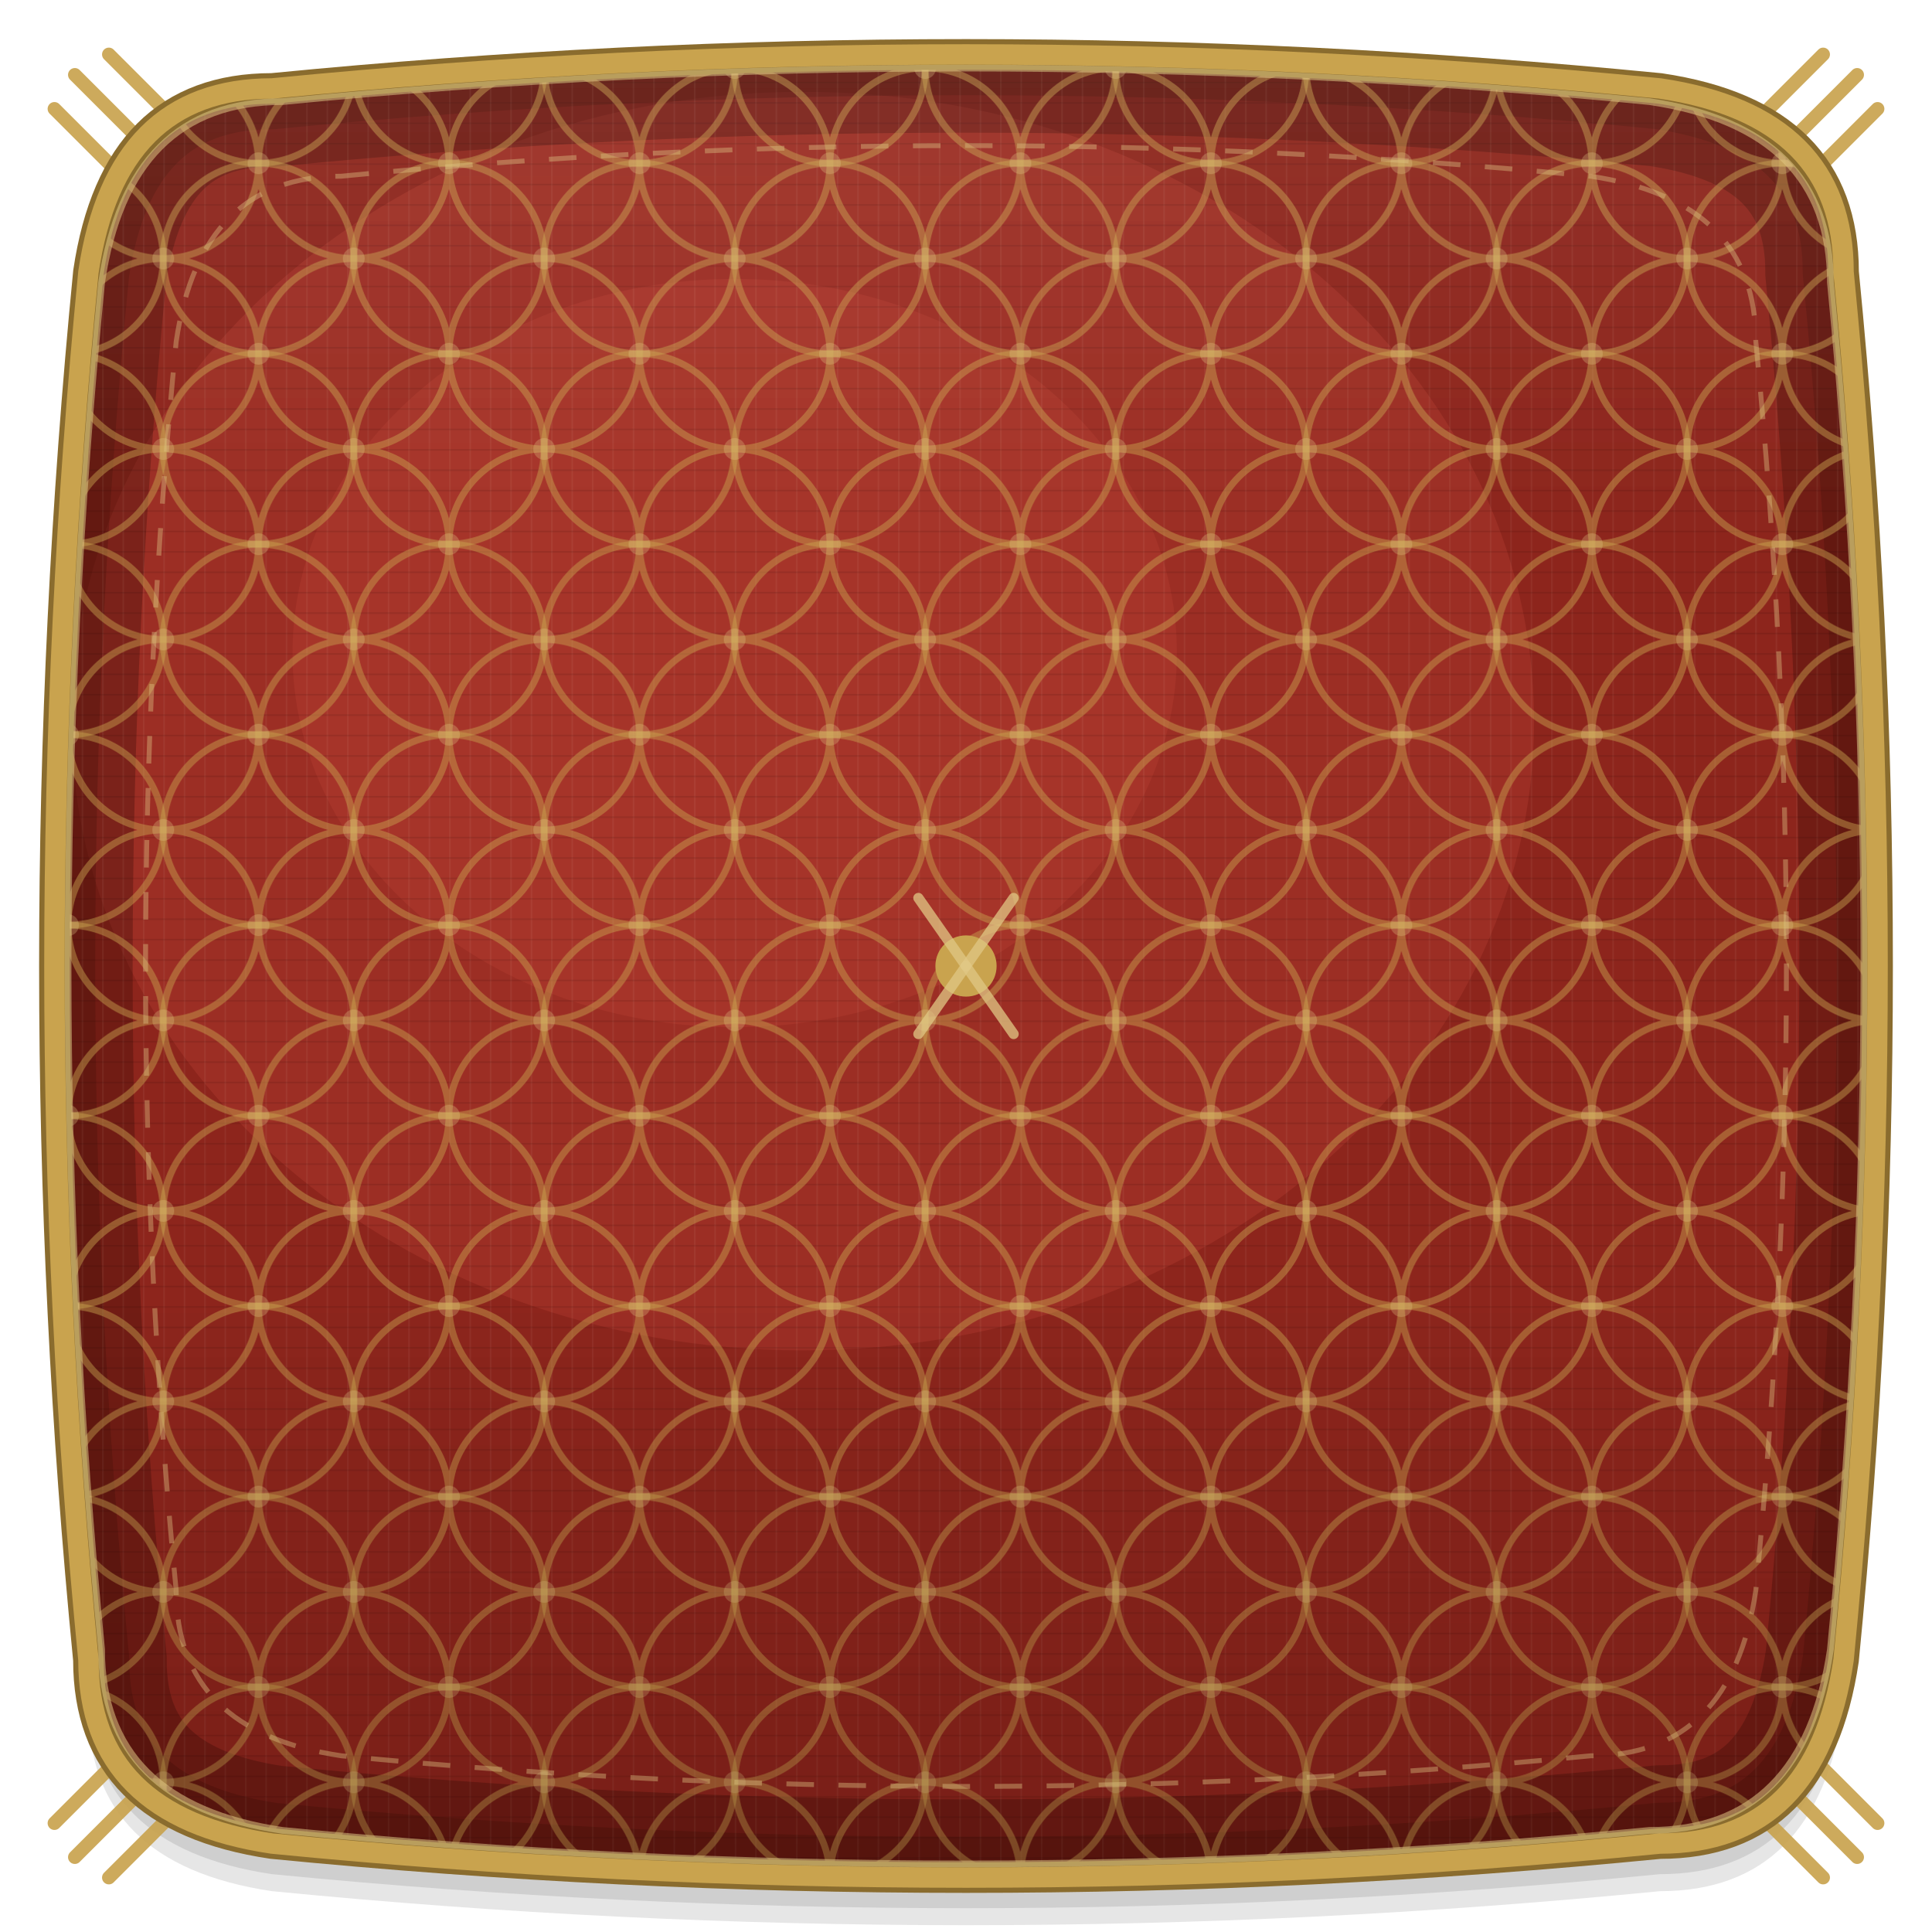
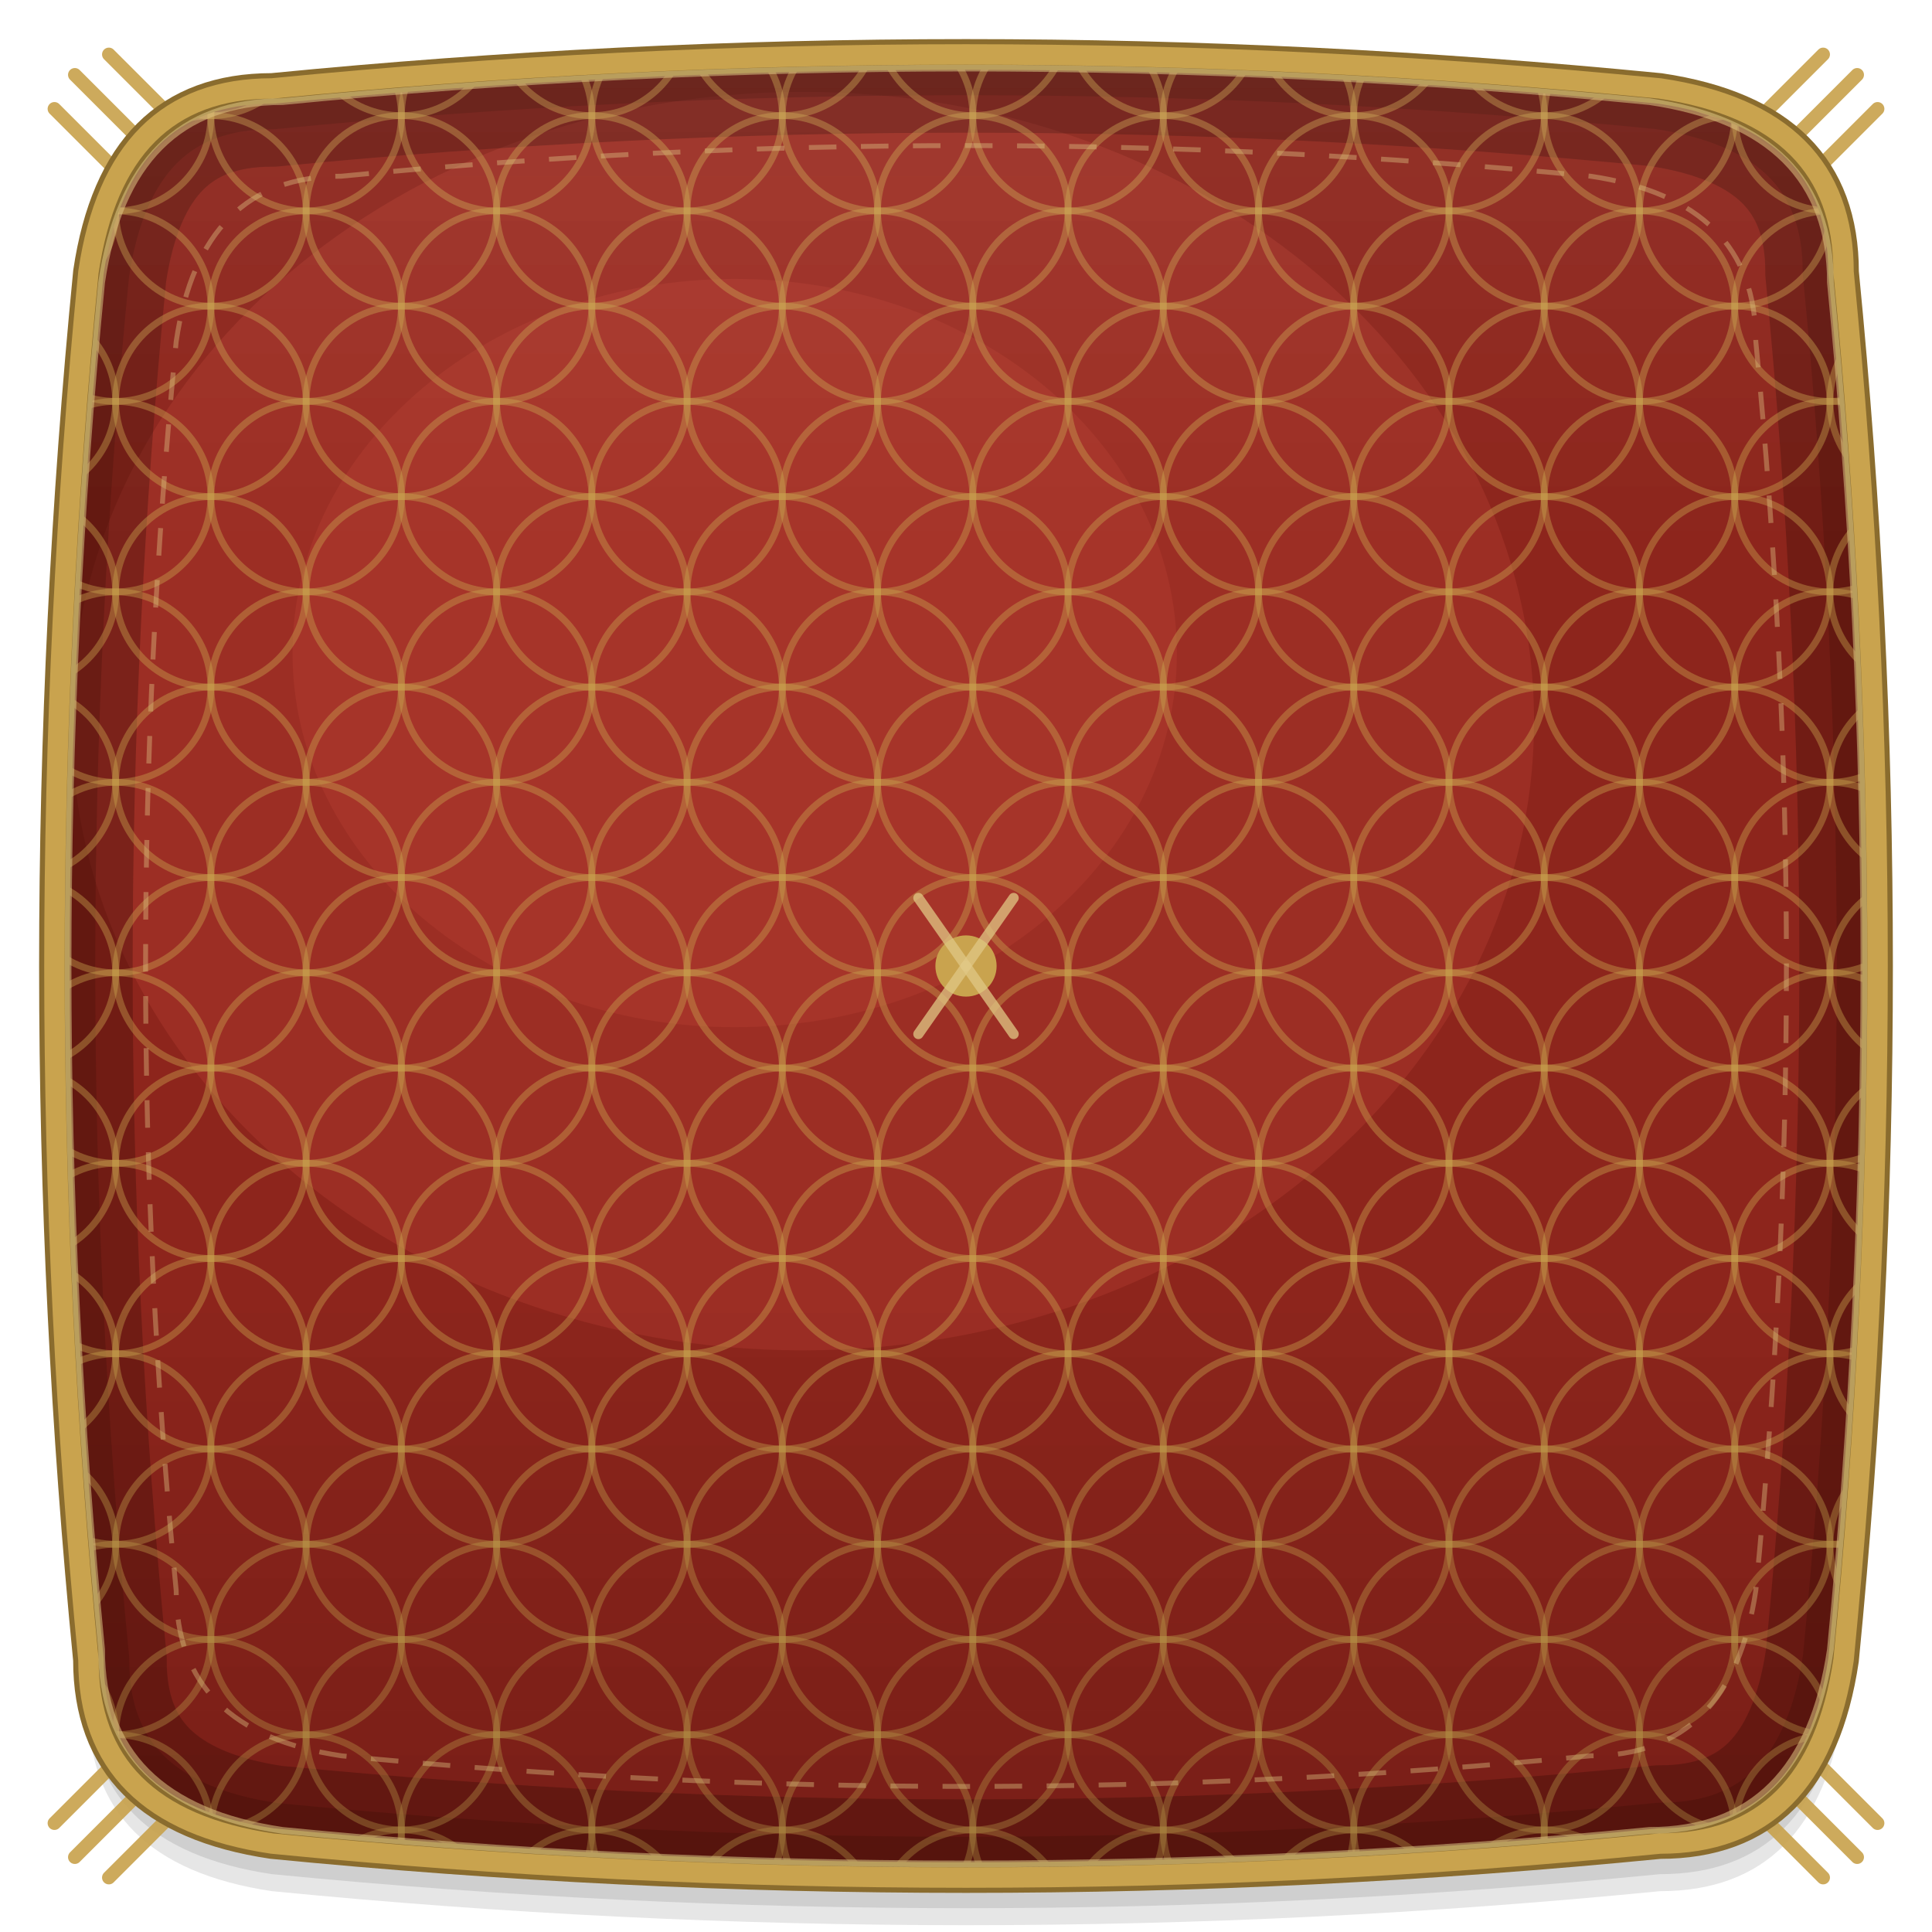
<svg xmlns="http://www.w3.org/2000/svg" viewBox="36 36 568 568" width="568" height="568" role="presentation">
  <defs>
-     <pattern id="zabutonWeave" width="6" height="6" patternUnits="userSpaceOnUse">
-       <path d="M0 0 V6" stroke="#f4f0e3" stroke-opacity="0.05" stroke-width="1" />
-       <path d="M0 0 H6" stroke="#200604" stroke-opacity="0.09" stroke-width="1" />
-     </pattern>
-     <pattern id="zabutonShippo" width="56" height="56" patternUnits="userSpaceOnUse">
-       <g fill="none" stroke="#c9a34e" stroke-opacity="0.46" stroke-width="2">
-         <circle cx="0" cy="0" r="28" />
-         <circle cx="56" cy="0" r="28" />
-         <circle cx="0" cy="56" r="28" />
-         <circle cx="56" cy="56" r="28" />
-         <circle cx="28" cy="28" r="28" />
-       </g>
-       <g fill="#e0c784" fill-opacity="0.3">
-         <circle cx="28" cy="0" r="3.2" />
-         <circle cx="0" cy="28" r="3.2" />
-         <circle cx="56" cy="28" r="3.2" />
-         <circle cx="28" cy="56" r="3.2" />
-       </g>
-     </pattern>
    <clipPath id="zabutonClip">
      <path d="M 116,62 Q 320,42 524,62 Q 578,70 578,116 Q 598,320 578,524 Q 570,578 524,578 Q 320,598 116,578 Q 62,570 62,524 Q 42,320 62,116 Q 70,62 116,62 Z" />
    </clipPath>
  </defs>
  <g fill="#000000">
    <path d="M 116,62 Q 320,42 524,62 Q 578,70 578,116 Q 598,320 578,524 Q 570,578 524,578 Q 320,598 116,578 Q 62,570 62,524 Q 42,320 62,116 Q 70,62 116,62 Z" transform="translate(0 14)" fill-opacity="0.10" />
    <path d="M 116,62 Q 320,42 524,62 Q 578,70 578,116 Q 598,320 578,524 Q 570,578 524,578 Q 320,598 116,578 Q 62,570 62,524 Q 42,320 62,116 Q 70,62 116,62 Z" transform="translate(0 9)" fill-opacity="0.10" />
    <path d="M 116,62 Q 320,42 524,62 Q 578,70 578,116 Q 598,320 578,524 Q 570,578 524,578 Q 320,598 116,578 Q 62,570 62,524 Q 42,320 62,116 Q 70,62 116,62 Z" transform="translate(0 4)" fill-opacity="0.10" />
  </g>
  <g stroke="#c9a34e" stroke-linecap="round" fill="none" stroke-opacity="0.92" stroke-width="4">
    <path d="M94 94 L58 58" />
    <path d="M86 102 L52 68" />
    <path d="M102 86 L68 52" />
    <path d="M546 94 L582 58" />
    <path d="M554 102 L588 68" />
    <path d="M538 86 L572 52" />
    <path d="M94 546 L58 582" />
    <path d="M86 538 L52 572" />
    <path d="M102 554 L68 588" />
    <path d="M546 546 L582 582" />
    <path d="M554 538 L588 572" />
    <path d="M538 554 L572 588" />
  </g>
  <path d="M 116,62 Q 320,42 524,62 Q 578,70 578,116 Q 598,320 578,524 Q 570,578 524,578 Q 320,598 116,578 Q 62,570 62,524 Q 42,320 62,116 Q 70,62 116,62 Z" fill="#8d251c" />
  <g clip-path="url(#zabutonClip)">
    <ellipse cx="272" cy="248" rx="215" ry="185" fill="#a8352a" fill-opacity="0.55" />
    <ellipse cx="252" cy="228" rx="130" ry="110" fill="#b53d30" fill-opacity="0.4" />
    <path d="M 116,62 Q 320,42 524,62 Q 578,70 578,116 Q 598,320 578,524 Q 570,578 524,578 Q 320,598 116,578 Q 62,570 62,524 Q 42,320 62,116 Q 70,62 116,62 Z" fill="none" stroke="#3d0c07" stroke-opacity="0.34" stroke-width="46" />
    <path d="M 116,62 Q 320,42 524,62 Q 578,70 578,116 Q 598,320 578,524 Q 570,578 524,578 Q 320,598 116,578 Q 62,570 62,524 Q 42,320 62,116 Q 70,62 116,62 Z" fill="none" stroke="#3d0c07" stroke-opacity="0.26" stroke-width="24" />
    <path d="M 116,62 Q 320,42 524,62 Q 578,70 578,116 Q 598,320 578,524 Q 570,578 524,578 Q 320,598 116,578 Q 62,570 62,524 Q 42,320 62,116 Q 70,62 116,62 Z" fill="none" stroke="#2a0805" stroke-opacity="0.22" stroke-width="10" />
-     <rect x="36" y="36" width="568" height="568" fill="url(#zabutonWeave)" />
-     <rect x="36" y="36" width="568" height="568" fill="url(#zabutonShippo)" />
+     <g fill="none" stroke="#c9a34e" stroke-opacity="0.42" stroke-width="2">
+       <circle cx="14" cy="14" r="28" />
+       <circle cx="14" cy="70" r="28" />
+       <circle cx="14" cy="126" r="28" />
+       <circle cx="14" cy="182" r="28" />
+       <circle cx="14" cy="238" r="28" />
+       <circle cx="14" cy="294" r="28" />
+       <circle cx="14" cy="350" r="28" />
+       <circle cx="14" cy="406" r="28" />
+       <circle cx="14" cy="462" r="28" />
+       <circle cx="14" cy="518" r="28" />
+       <circle cx="14" cy="574" r="28" />
+       <circle cx="42" cy="42" r="28" />
+       <circle cx="42" cy="98" r="28" />
+       <circle cx="42" cy="154" r="28" />
+       <circle cx="42" cy="210" r="28" />
+       <circle cx="42" cy="266" r="28" />
+       <circle cx="42" cy="322" r="28" />
+       <circle cx="42" cy="378" r="28" />
+       <circle cx="42" cy="434" r="28" />
+       <circle cx="42" cy="490" r="28" />
+       <circle cx="42" cy="546" r="28" />
+       <circle cx="42" cy="602" r="28" />
+       <circle cx="70" cy="14" r="28" />
+       <circle cx="70" cy="70" r="28" />
+       <circle cx="70" cy="126" r="28" />
+       <circle cx="70" cy="182" r="28" />
+       <circle cx="70" cy="238" r="28" />
+       <circle cx="70" cy="294" r="28" />
+       <circle cx="70" cy="350" r="28" />
+       <circle cx="70" cy="406" r="28" />
+       <circle cx="70" cy="462" r="28" />
+       <circle cx="70" cy="518" r="28" />
+       <circle cx="70" cy="574" r="28" />
+       <circle cx="98" cy="42" r="28" />
+       <circle cx="98" cy="98" r="28" />
+       <circle cx="98" cy="154" r="28" />
+       <circle cx="98" cy="210" r="28" />
+       <circle cx="98" cy="266" r="28" />
+       <circle cx="98" cy="322" r="28" />
+       <circle cx="98" cy="378" r="28" />
+       <circle cx="98" cy="434" r="28" />
+       <circle cx="98" cy="490" r="28" />
+       <circle cx="98" cy="546" r="28" />
+       <circle cx="98" cy="602" r="28" />
+       <circle cx="126" cy="14" r="28" />
+       <circle cx="126" cy="70" r="28" />
+       <circle cx="126" cy="126" r="28" />
+       <circle cx="126" cy="182" r="28" />
+       <circle cx="126" cy="238" r="28" />
+       <circle cx="126" cy="294" r="28" />
+       <circle cx="126" cy="350" r="28" />
+       <circle cx="126" cy="406" r="28" />
+       <circle cx="126" cy="462" r="28" />
+       <circle cx="126" cy="518" r="28" />
+       <circle cx="126" cy="574" r="28" />
+       <circle cx="154" cy="42" r="28" />
+       <circle cx="154" cy="98" r="28" />
+       <circle cx="154" cy="154" r="28" />
+       <circle cx="154" cy="210" r="28" />
+       <circle cx="154" cy="266" r="28" />
+       <circle cx="154" cy="322" r="28" />
+       <circle cx="154" cy="378" r="28" />
+       <circle cx="154" cy="434" r="28" />
+       <circle cx="154" cy="490" r="28" />
+       <circle cx="154" cy="546" r="28" />
+       <circle cx="154" cy="602" r="28" />
+       <circle cx="182" cy="14" r="28" />
+       <circle cx="182" cy="70" r="28" />
+       <circle cx="182" cy="126" r="28" />
+       <circle cx="182" cy="182" r="28" />
+       <circle cx="182" cy="238" r="28" />
+       <circle cx="182" cy="294" r="28" />
+       <circle cx="182" cy="350" r="28" />
+       <circle cx="182" cy="406" r="28" />
+       <circle cx="182" cy="462" r="28" />
+       <circle cx="182" cy="518" r="28" />
+       <circle cx="182" cy="574" r="28" />
+       <circle cx="210" cy="42" r="28" />
+       <circle cx="210" cy="98" r="28" />
+       <circle cx="210" cy="154" r="28" />
+       <circle cx="210" cy="210" r="28" />
+       <circle cx="210" cy="266" r="28" />
+       <circle cx="210" cy="322" r="28" />
+       <circle cx="210" cy="378" r="28" />
+       <circle cx="210" cy="434" r="28" />
+       <circle cx="210" cy="490" r="28" />
+       <circle cx="210" cy="546" r="28" />
+       <circle cx="210" cy="602" r="28" />
+       <circle cx="238" cy="14" r="28" />
+       <circle cx="238" cy="70" r="28" />
+       <circle cx="238" cy="126" r="28" />
+       <circle cx="238" cy="182" r="28" />
+       <circle cx="238" cy="238" r="28" />
+       <circle cx="238" cy="294" r="28" />
+       <circle cx="238" cy="350" r="28" />
+       <circle cx="238" cy="406" r="28" />
+       <circle cx="238" cy="462" r="28" />
+       <circle cx="238" cy="518" r="28" />
+       <circle cx="238" cy="574" r="28" />
+       <circle cx="266" cy="42" r="28" />
+       <circle cx="266" cy="98" r="28" />
+       <circle cx="266" cy="154" r="28" />
+       <circle cx="266" cy="210" r="28" />
+       <circle cx="266" cy="266" r="28" />
+       <circle cx="266" cy="322" r="28" />
+       <circle cx="266" cy="378" r="28" />
+       <circle cx="266" cy="434" r="28" />
+       <circle cx="266" cy="490" r="28" />
+       <circle cx="266" cy="546" r="28" />
+       <circle cx="266" cy="602" r="28" />
+       <circle cx="294" cy="14" r="28" />
+       <circle cx="294" cy="70" r="28" />
+       <circle cx="294" cy="126" r="28" />
+       <circle cx="294" cy="182" r="28" />
+       <circle cx="294" cy="238" r="28" />
+       <circle cx="294" cy="294" r="28" />
+       <circle cx="294" cy="350" r="28" />
+       <circle cx="294" cy="406" r="28" />
+       <circle cx="294" cy="462" r="28" />
+       <circle cx="294" cy="518" r="28" />
+       <circle cx="294" cy="574" r="28" />
+       <circle cx="322" cy="42" r="28" />
+       <circle cx="322" cy="98" r="28" />
+       <circle cx="322" cy="154" r="28" />
+       <circle cx="322" cy="210" r="28" />
+       <circle cx="322" cy="266" r="28" />
+       <circle cx="322" cy="322" r="28" />
+       <circle cx="322" cy="378" r="28" />
+       <circle cx="322" cy="434" r="28" />
+       <circle cx="322" cy="490" r="28" />
+       <circle cx="322" cy="546" r="28" />
+       <circle cx="322" cy="602" r="28" />
+       <circle cx="350" cy="14" r="28" />
+       <circle cx="350" cy="70" r="28" />
+       <circle cx="350" cy="126" r="28" />
+       <circle cx="350" cy="182" r="28" />
+       <circle cx="350" cy="238" r="28" />
+       <circle cx="350" cy="294" r="28" />
+       <circle cx="350" cy="350" r="28" />
+       <circle cx="350" cy="406" r="28" />
+       <circle cx="350" cy="462" r="28" />
+       <circle cx="350" cy="518" r="28" />
+       <circle cx="350" cy="574" r="28" />
+       <circle cx="378" cy="42" r="28" />
+       <circle cx="378" cy="98" r="28" />
+       <circle cx="378" cy="154" r="28" />
+       <circle cx="378" cy="210" r="28" />
+       <circle cx="378" cy="266" r="28" />
+       <circle cx="378" cy="322" r="28" />
+       <circle cx="378" cy="378" r="28" />
+       <circle cx="378" cy="434" r="28" />
+       <circle cx="378" cy="490" r="28" />
+       <circle cx="378" cy="546" r="28" />
+       <circle cx="378" cy="602" r="28" />
+       <circle cx="406" cy="14" r="28" />
+       <circle cx="406" cy="70" r="28" />
+       <circle cx="406" cy="126" r="28" />
+       <circle cx="406" cy="182" r="28" />
+       <circle cx="406" cy="238" r="28" />
+       <circle cx="406" cy="294" r="28" />
+       <circle cx="406" cy="350" r="28" />
+       <circle cx="406" cy="406" r="28" />
+       <circle cx="406" cy="462" r="28" />
+       <circle cx="406" cy="518" r="28" />
+       <circle cx="406" cy="574" r="28" />
+       <circle cx="434" cy="42" r="28" />
+       <circle cx="434" cy="98" r="28" />
+       <circle cx="434" cy="154" r="28" />
+       <circle cx="434" cy="210" r="28" />
+       <circle cx="434" cy="266" r="28" />
+       <circle cx="434" cy="322" r="28" />
+       <circle cx="434" cy="378" r="28" />
+       <circle cx="434" cy="434" r="28" />
+       <circle cx="434" cy="490" r="28" />
+       <circle cx="434" cy="546" r="28" />
+       <circle cx="434" cy="602" r="28" />
+       <circle cx="462" cy="14" r="28" />
+       <circle cx="462" cy="70" r="28" />
+       <circle cx="462" cy="126" r="28" />
+       <circle cx="462" cy="182" r="28" />
+       <circle cx="462" cy="238" r="28" />
+       <circle cx="462" cy="294" r="28" />
+       <circle cx="462" cy="350" r="28" />
+       <circle cx="462" cy="406" r="28" />
+       <circle cx="462" cy="462" r="28" />
+       <circle cx="462" cy="518" r="28" />
+       <circle cx="462" cy="574" r="28" />
+       <circle cx="490" cy="42" r="28" />
+       <circle cx="490" cy="98" r="28" />
+       <circle cx="490" cy="154" r="28" />
+       <circle cx="490" cy="210" r="28" />
+       <circle cx="490" cy="266" r="28" />
+       <circle cx="490" cy="322" r="28" />
+       <circle cx="490" cy="378" r="28" />
+       <circle cx="490" cy="434" r="28" />
+       <circle cx="490" cy="490" r="28" />
+       <circle cx="490" cy="546" r="28" />
+       <circle cx="490" cy="602" r="28" />
+       <circle cx="518" cy="14" r="28" />
+       <circle cx="518" cy="70" r="28" />
+       <circle cx="518" cy="126" r="28" />
+       <circle cx="518" cy="182" r="28" />
+       <circle cx="518" cy="238" r="28" />
+       <circle cx="518" cy="294" r="28" />
+       <circle cx="518" cy="350" r="28" />
+       <circle cx="518" cy="406" r="28" />
+       <circle cx="518" cy="462" r="28" />
+       <circle cx="518" cy="518" r="28" />
+       <circle cx="518" cy="574" r="28" />
+       <circle cx="546" cy="42" r="28" />
+       <circle cx="546" cy="98" r="28" />
+       <circle cx="546" cy="154" r="28" />
+       <circle cx="546" cy="210" r="28" />
+       <circle cx="546" cy="266" r="28" />
+       <circle cx="546" cy="322" r="28" />
+       <circle cx="546" cy="378" r="28" />
+       <circle cx="546" cy="434" r="28" />
+       <circle cx="546" cy="490" r="28" />
+       <circle cx="546" cy="546" r="28" />
+       <circle cx="546" cy="602" r="28" />
+       <circle cx="574" cy="14" r="28" />
+       <circle cx="574" cy="70" r="28" />
+       <circle cx="574" cy="126" r="28" />
+       <circle cx="574" cy="182" r="28" />
+       <circle cx="574" cy="238" r="28" />
+       <circle cx="574" cy="294" r="28" />
+       <circle cx="574" cy="350" r="28" />
+       <circle cx="574" cy="406" r="28" />
+       <circle cx="574" cy="462" r="28" />
+       <circle cx="574" cy="518" r="28" />
+       <circle cx="574" cy="574" r="28" />
+       <circle cx="602" cy="42" r="28" />
+       <circle cx="602" cy="98" r="28" />
+       <circle cx="602" cy="154" r="28" />
+       <circle cx="602" cy="210" r="28" />
+       <circle cx="602" cy="266" r="28" />
+       <circle cx="602" cy="322" r="28" />
+       <circle cx="602" cy="378" r="28" />
+       <circle cx="602" cy="434" r="28" />
+       <circle cx="602" cy="490" r="28" />
+       <circle cx="602" cy="546" r="28" />
+       <circle cx="602" cy="602" r="28" />
+     </g>
    <rect x="36" y="36" width="568" height="13" fill="#f4f0e3" fill-opacity="0.075" />
    <rect x="36" y="49" width="568" height="13" fill="#f4f0e3" fill-opacity="0.069" />
    <rect x="36" y="62" width="568" height="13" fill="#f4f0e3" fill-opacity="0.062" />
    <rect x="36" y="75" width="568" height="13" fill="#f4f0e3" fill-opacity="0.056" />
    <rect x="36" y="88" width="568" height="13" fill="#f4f0e3" fill-opacity="0.05" />
    <rect x="36" y="101" width="568" height="13" fill="#f4f0e3" fill-opacity="0.044" />
    <rect x="36" y="114" width="568" height="13" fill="#f4f0e3" fill-opacity="0.037" />
    <rect x="36" y="127" width="568" height="13" fill="#f4f0e3" fill-opacity="0.031" />
    <rect x="36" y="140" width="568" height="13" fill="#f4f0e3" fill-opacity="0.025" />
    <rect x="36" y="153" width="568" height="13" fill="#f4f0e3" fill-opacity="0.019" />
    <rect x="36" y="166" width="568" height="13" fill="#f4f0e3" fill-opacity="0.013" />
    <rect x="36" y="179" width="568" height="13" fill="#f4f0e3" fill-opacity="0.006" />
    <rect x="36" y="591" width="568" height="13" fill="#1c0503" fill-opacity="0.2" />
    <rect x="36" y="578" width="568" height="13" fill="#1c0503" fill-opacity="0.186" />
    <rect x="36" y="565" width="568" height="13" fill="#1c0503" fill-opacity="0.171" />
    <rect x="36" y="552" width="568" height="13" fill="#1c0503" fill-opacity="0.157" />
    <rect x="36" y="539" width="568" height="13" fill="#1c0503" fill-opacity="0.143" />
    <rect x="36" y="526" width="568" height="13" fill="#1c0503" fill-opacity="0.129" />
    <rect x="36" y="513" width="568" height="13" fill="#1c0503" fill-opacity="0.114" />
    <rect x="36" y="500" width="568" height="13" fill="#1c0503" fill-opacity="0.1" />
    <rect x="36" y="487" width="568" height="13" fill="#1c0503" fill-opacity="0.086" />
    <rect x="36" y="474" width="568" height="13" fill="#1c0503" fill-opacity="0.071" />
    <rect x="36" y="461" width="568" height="13" fill="#1c0503" fill-opacity="0.057" />
    <rect x="36" y="448" width="568" height="13" fill="#1c0503" fill-opacity="0.043" />
    <rect x="36" y="435" width="568" height="13" fill="#1c0503" fill-opacity="0.029" />
    <rect x="36" y="422" width="568" height="13" fill="#1c0503" fill-opacity="0.014" />
  </g>
  <path d="M 116,62 Q 320,42 524,62 Q 578,70 578,116 Q 598,320 578,524 Q 570,578 524,578 Q 320,598 116,578 Q 62,570 62,524 Q 42,320 62,116 Q 70,62 116,62 Z" fill="none" stroke="#8a6c2e" stroke-width="9" />
  <path d="M 116,62 Q 320,42 524,62 Q 578,70 578,116 Q 598,320 578,524 Q 570,578 524,578 Q 320,598 116,578 Q 62,570 62,524 Q 42,320 62,116 Q 70,62 116,62 Z" fill="none" stroke="#c9a34e" stroke-width="6" />
  <path d="M 116,62 Q 320,42 524,62 Q 578,70 578,116 Q 598,320 578,524 Q 570,578 524,578 Q 320,598 116,578 Q 62,570 62,524 Q 42,320 62,116 Q 70,62 116,62 Z" fill="none" stroke="#e0c784" stroke-opacity="0.55" stroke-width="2" transform="translate(320 320) scale(0.985) translate(-320 -320)" />
  <path d="M 116,62 Q 320,42 524,62 Q 578,70 578,116 Q 598,320 578,524 Q 570,578 524,578 Q 320,598 116,578 Q 62,570 62,524 Q 42,320 62,116 Q 70,62 116,62 Z" fill="none" stroke="#e0c784" stroke-opacity="0.4" stroke-width="1.6" stroke-dasharray="9 8" transform="translate(320 320) scale(0.9) translate(-320 -320)" />
-   <g stroke-opacity="0.85">
+   <g>
    <circle cx="320" cy="320" r="9" fill="#c9a34e" />
    <g stroke="#e0c784" stroke-opacity="0.75" stroke-width="3" stroke-linecap="round" fill="none">
      <path d="M320 320 L306 300" />
      <path d="M320 320 L334 300" />
      <path d="M320 320 L306 340" />
      <path d="M320 320 L334 340" />
    </g>
  </g>
</svg>
